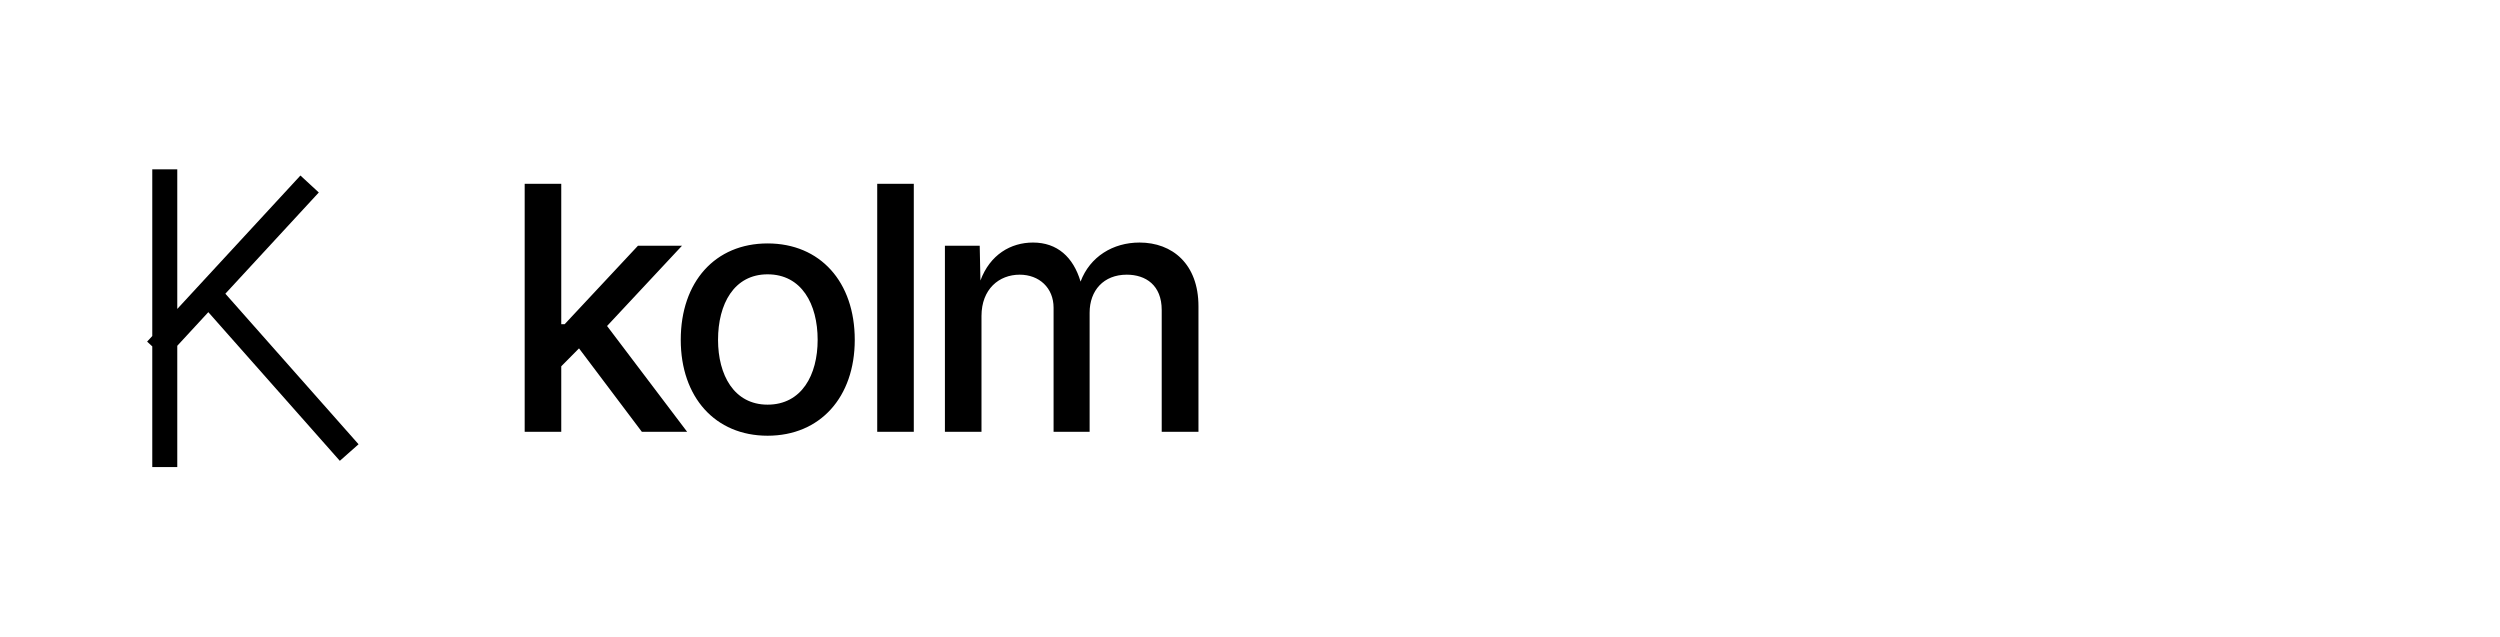
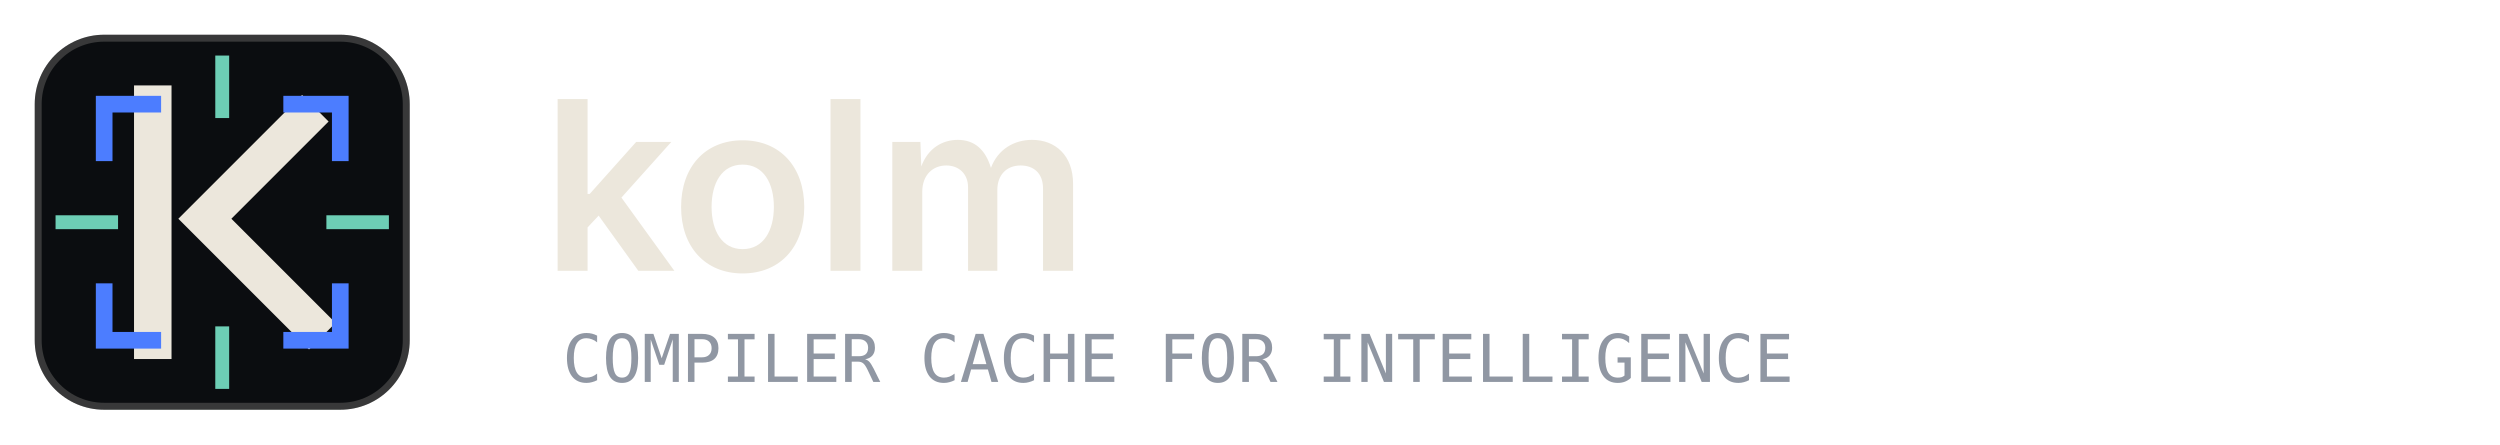
- <svg xmlns="http://www.w3.org/2000/svg" viewBox="0 0 220 56" role="img" aria-label="kolm">
-   <g transform="translate(8 12)">
-     <path d="M 6.5 4 L 6.5 28 M 6.5 18 L 18.5 5 M 10.5 14 L 22 27" fill="none" stroke="currentColor" stroke-width="2.2" stroke-linecap="square" stroke-linejoin="miter" />
-   </g>
-   <text x="44" y="38" fill="currentColor" font-family="-apple-system,BlinkMacSystemFont,'SF Pro Display','Inter',system-ui,sans-serif" font-size="30" font-weight="540" letter-spacing="-1.6">kolm</text>
+ <svg xmlns="http://www.w3.org/2000/svg" viewBox="0 0 360 64" role="img" aria-label="kolm compiler cache for intelligence">
+   <rect x="5" y="5" width="54" height="54" rx="10" fill="#0b0d10" />
+   <rect x="5.5" y="5.5" width="53" height="53" rx="9.5" fill="none" stroke="#ece7dc" stroke-opacity=".20" />
+   <path d="M22 15v34" stroke="#ece7dc" stroke-width="5.4" stroke-linecap="square" />
+   <path d="M43.5 17.5 29.5 31.5 44.5 46.5" fill="none" stroke="#ece7dc" stroke-width="5.4" stroke-linecap="square" stroke-linejoin="miter" />
+   <path d="M15 22v-7h7M42 15h7v7M49 42v7h-7M22 49h-7v-7" fill="none" stroke="#4c7dff" stroke-width="2.4" stroke-linecap="square" />
+   <path d="M32 9v7M32 48v7M9 32h7M48 32h7" stroke="#7ef0d2" stroke-width="2" stroke-linecap="square" opacity=".85" />
+   <text x="78" y="39" fill="#ece7dc" font-family="-apple-system,BlinkMacSystemFont,'SF Pro Text','Inter','Segoe UI',system-ui,sans-serif" font-size="34" font-weight="560">kolm</text>
+   <text x="81" y="55" fill="#9097a3" font-family="ui-monospace,'SF Mono',Menlo,Consolas,monospace" font-size="9.5" font-weight="500">COMPILER CACHE FOR INTELLIGENCE</text>
</svg>
